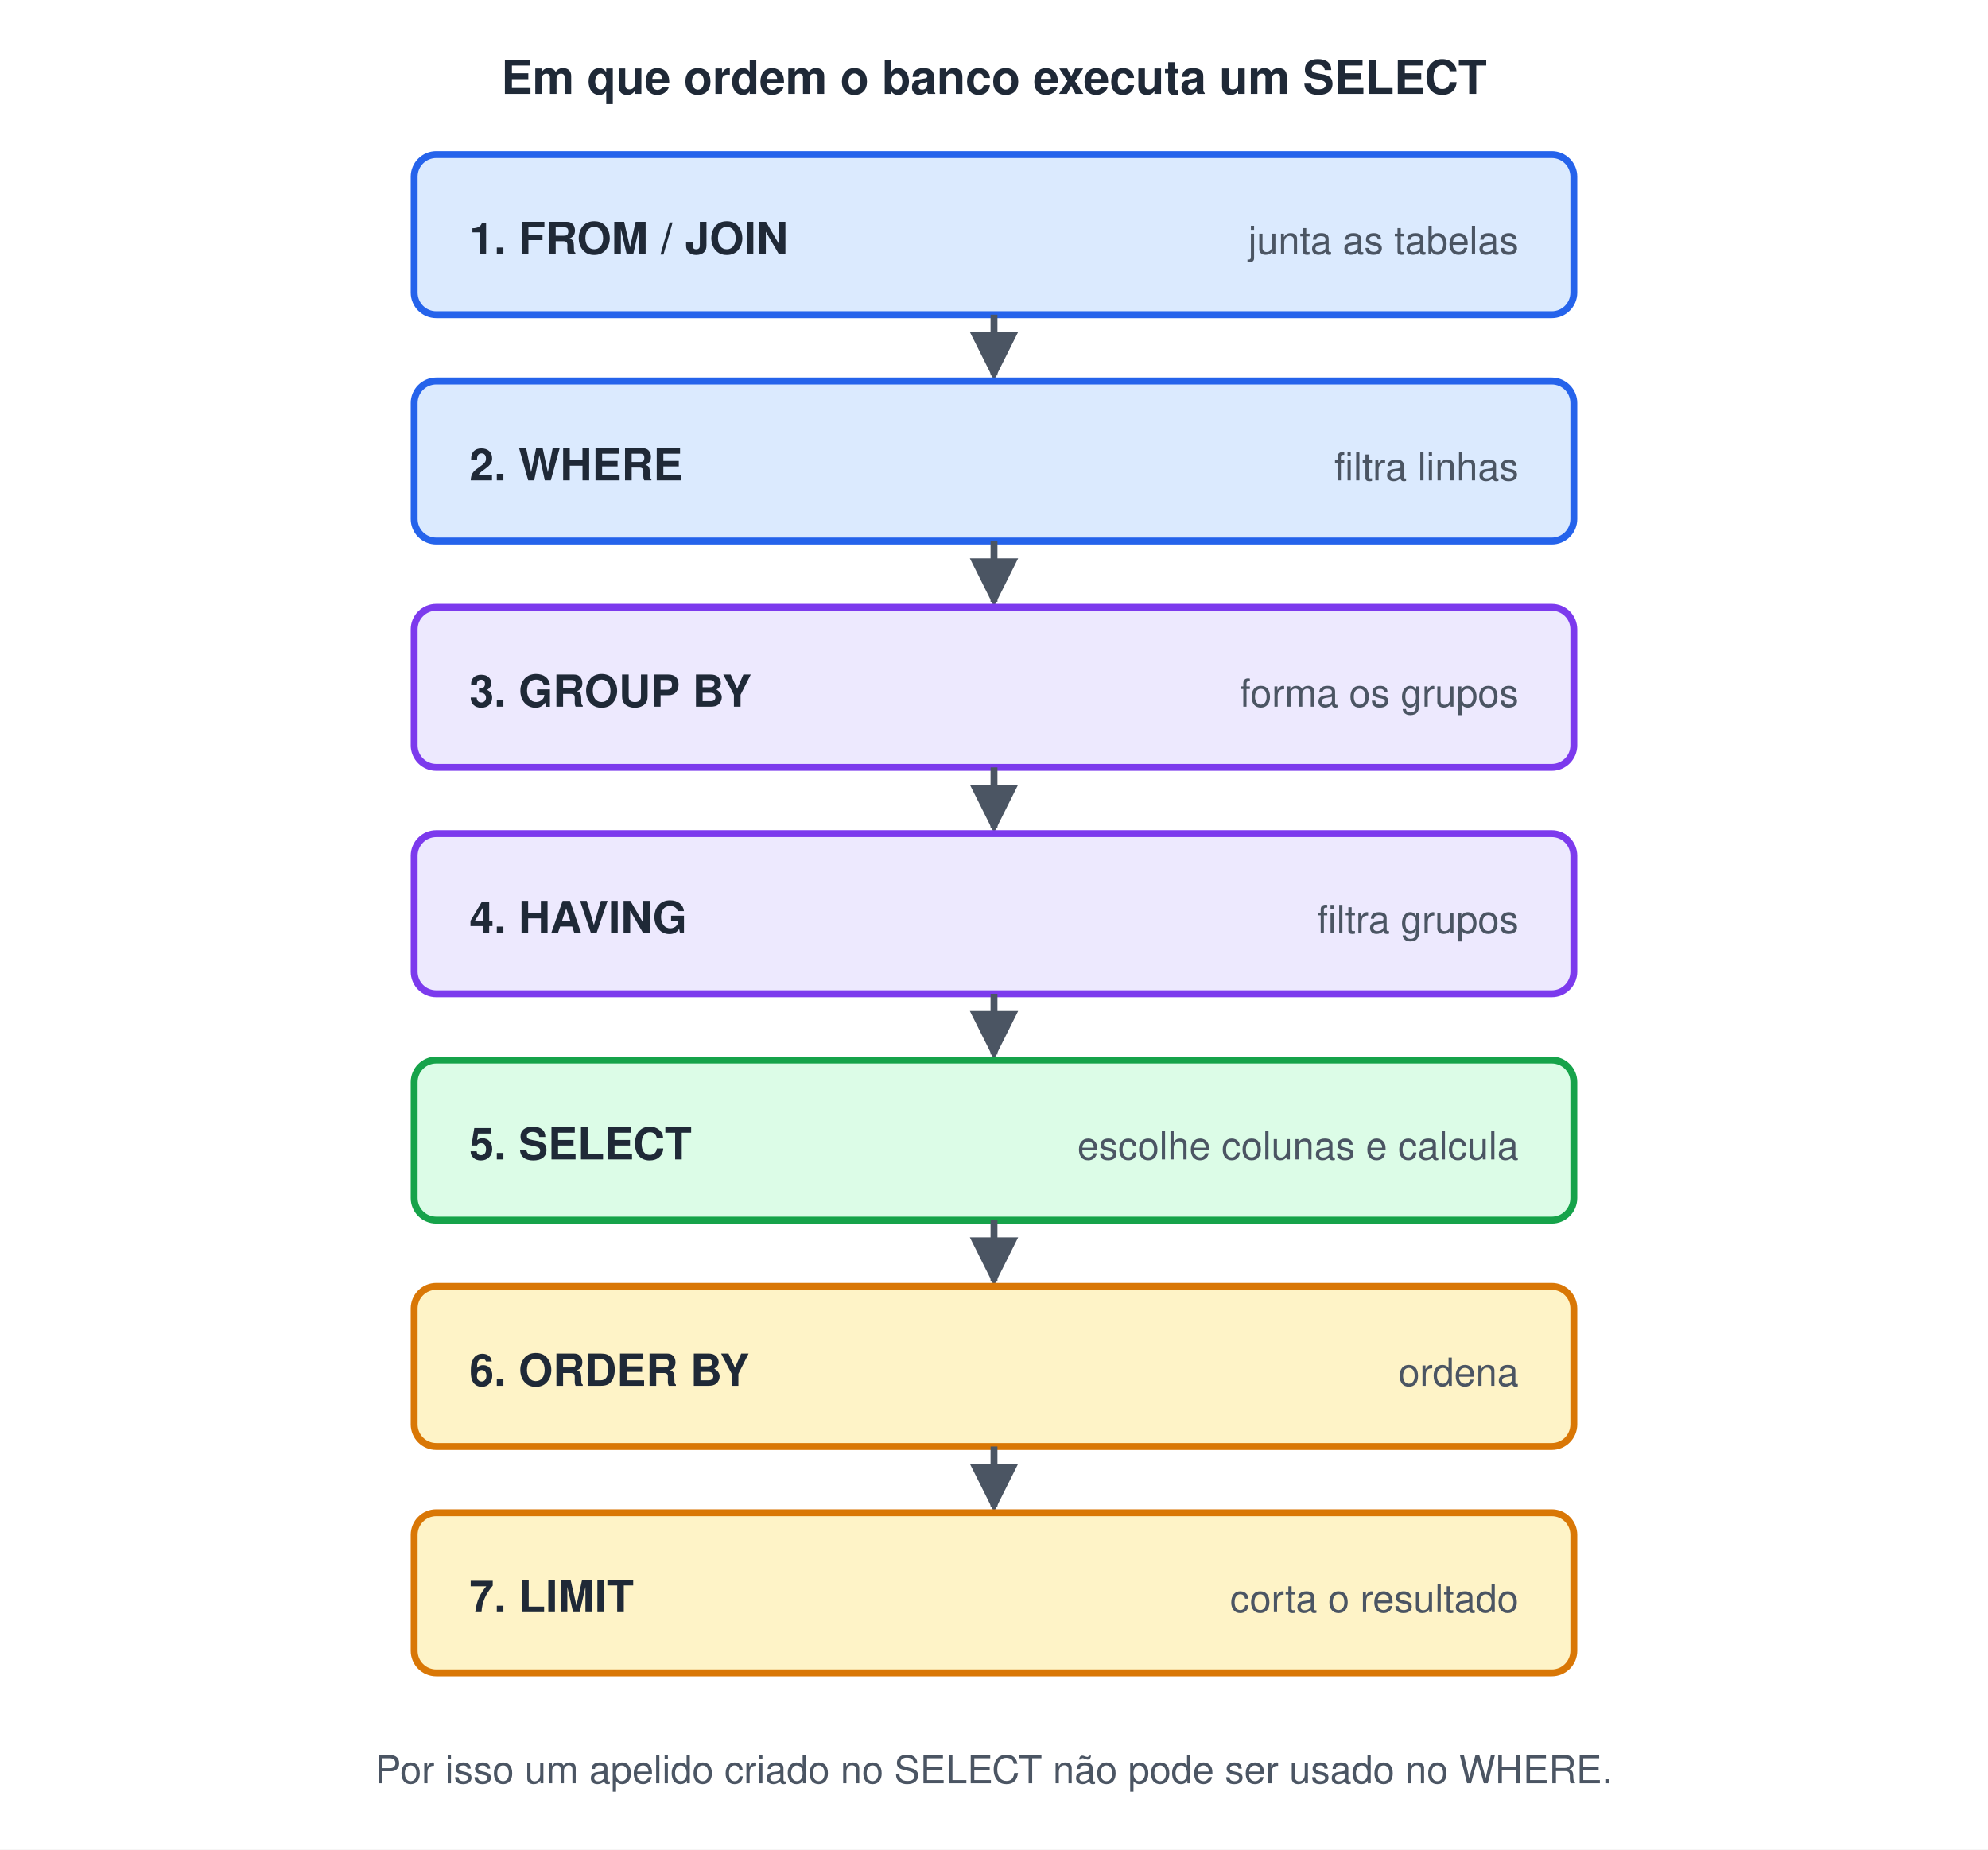
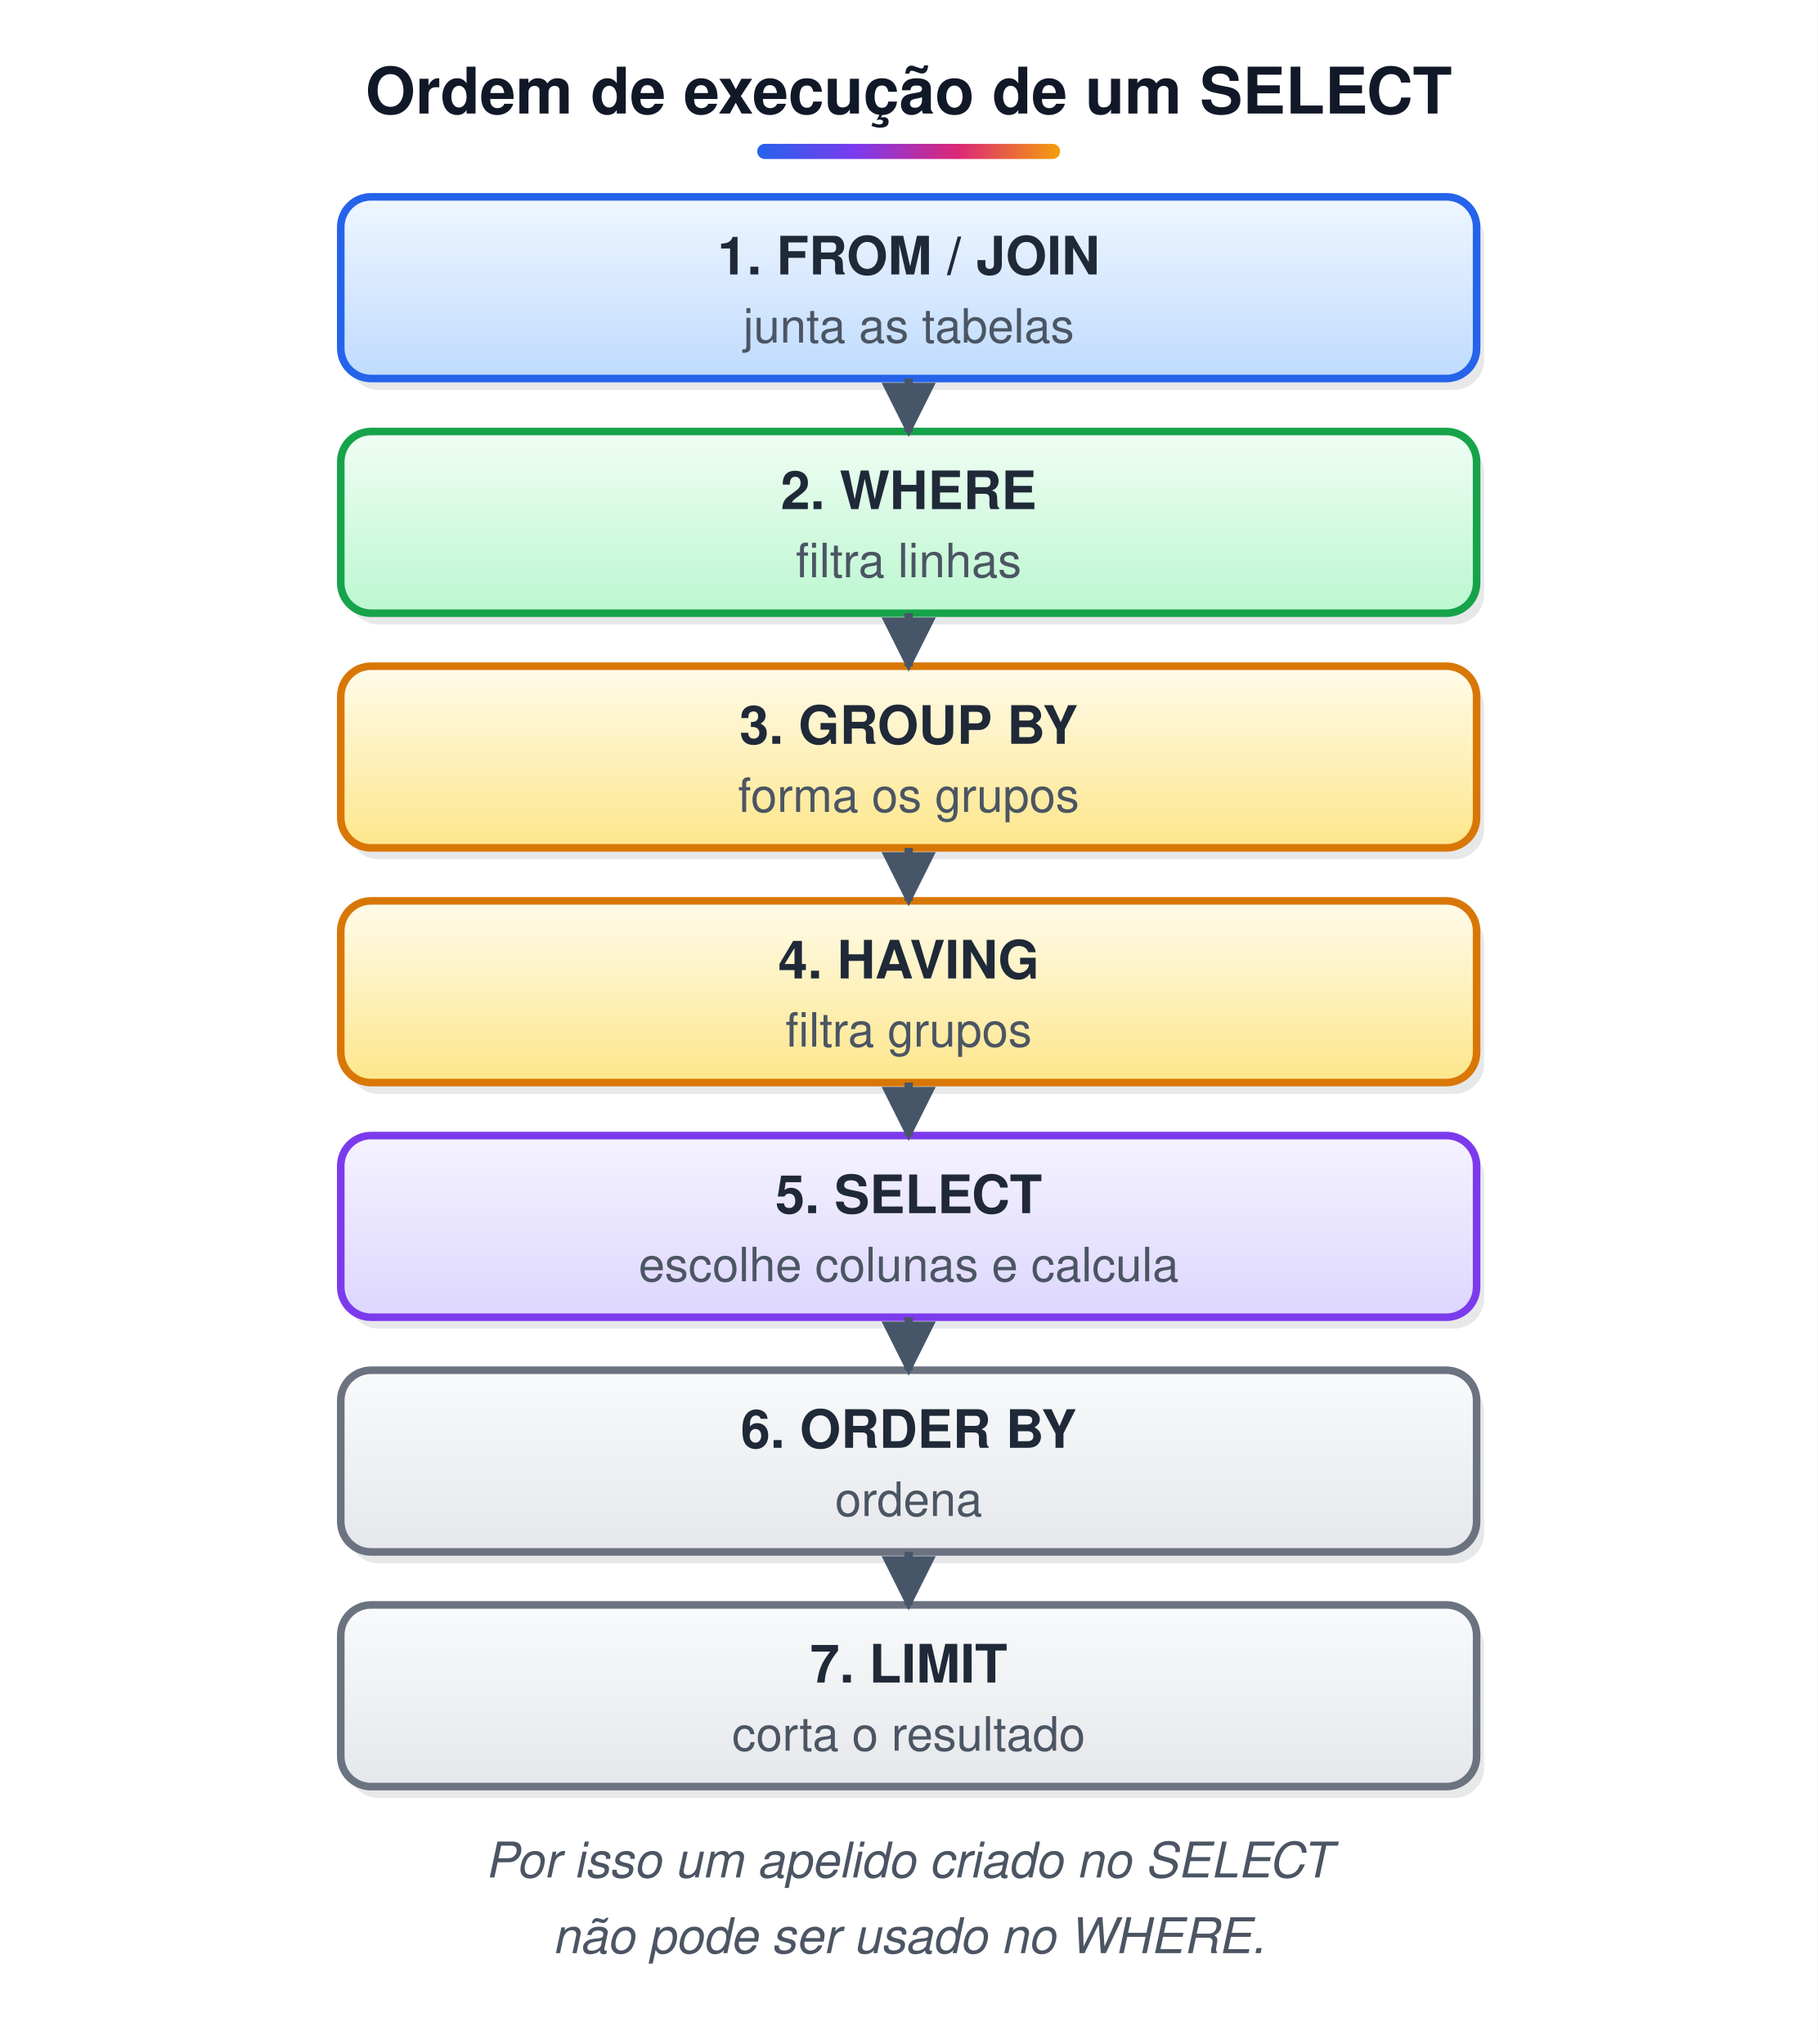
- <svg xmlns="http://www.w3.org/2000/svg" width="720" height="670" viewBox="0 0 720 670">
-   <style>.t{font:bold 17px Helvetica, Arial, sans-serif;fill:#1F2937}.b{font:bold 16px Helvetica, Arial, sans-serif;fill:#1F2937}.n{font:15px Helvetica, Arial, sans-serif;fill:#1F2937}.s{font:14px Helvetica, Arial, sans-serif;fill:#4B5563}.c{font:15px Menlo, Consolas, monospace;fill:#1F2937}.r{font:bold 15px Helvetica, Arial, sans-serif;fill:#4B5563}.l{stroke:#4B5563;stroke-width:2.5;fill:none}</style>
+ <svg xmlns="http://www.w3.org/2000/svg" width="480" height="540" viewBox="0 0 480 540">
+   <style>text{white-space:pre;font-family:Helvetica,Arial,sans-serif;font-size:14px;fill:#1F2937}.t{font-size:17px;font-weight:bold;fill:#111827}.b{font-weight:bold}.m{font-family:Menlo,Consolas,monospace;font-size:13px}.s{font-size:12.5px;fill:#4B5563}.n{font-size:13px;font-style:italic;fill:#4B5563}.c{text-anchor:middle}.r{text-anchor:end}.w{fill:#fff}.xB{fill:url(#gB);stroke:#2563EB}.hB{fill:#2563EB;stroke:#2563EB}.fB{fill:#2563EB}.xG{fill:url(#gG);stroke:#16A34A}.hG{fill:#16A34A;stroke:#16A34A}.fG{fill:#16A34A}.xO{fill:url(#gO);stroke:#D97706}.hO{fill:#D97706;stroke:#D97706}.fO{fill:#D97706}.xP{fill:url(#gP);stroke:#7C3AED}.hP{fill:#7C3AED;stroke:#7C3AED}.fP{fill:#7C3AED}.xR{fill:url(#gR);stroke:#DC2626}.hR{fill:#DC2626;stroke:#DC2626}.fR{fill:#DC2626}.xY{fill:url(#gY);stroke:#6B7280}.hY{fill:#6B7280;stroke:#6B7280}.fY{fill:#6B7280}.xT{fill:url(#gT);stroke:#0D9488}.hT{fill:#0D9488;stroke:#0D9488}.fT{fill:#0D9488}.xK{fill:url(#gK);stroke:#DB2777}.hK{fill:#DB2777;stroke:#DB2777}.fK{fill:#DB2777}.xW{fill:url(#gW);stroke:#9CA3AF}.hW{fill:#9CA3AF;stroke:#9CA3AF}.fW{fill:#9CA3AF}.xZ{fill:url(#gZ);stroke:#DDD6FE}.hZ{fill:#DDD6FE;stroke:#DDD6FE}.fZ{fill:#DDD6FE}.xV{fill:url(#gV);stroke:#E5E7EB}.hV{fill:#E5E7EB;stroke:#E5E7EB}.fV{fill:#E5E7EB}rect,ellipse,polygon,circle{stroke-width:2}.l{stroke:#475569;stroke-width:2.2;fill:none}.d{stroke-dasharray:6 4}.sh{fill:#0F172A;opacity:.10;stroke:none}</style>
  <defs>
-     <marker id="a" viewBox="0 0 10 10" refX="9" refY="5" markerWidth="7" markerHeight="7" orient="auto">
-       <path d="M0,0L10,5L0,10z" fill="#4B5563" />
+     <linearGradient id="gB" x1="0" y1="0" x2="0" y2="1">
+       <stop offset="0" stop-color="#EFF6FF" />
+       <stop offset="1" stop-color="#BFDBFE" />
+     </linearGradient>
+     <linearGradient id="gG" x1="0" y1="0" x2="0" y2="1">
+       <stop offset="0" stop-color="#F0FDF4" />
+       <stop offset="1" stop-color="#BBF7D0" />
+     </linearGradient>
+     <linearGradient id="gO" x1="0" y1="0" x2="0" y2="1">
+       <stop offset="0" stop-color="#FFFBEB" />
+       <stop offset="1" stop-color="#FDE68A" />
+     </linearGradient>
+     <linearGradient id="gP" x1="0" y1="0" x2="0" y2="1">
+       <stop offset="0" stop-color="#F5F3FF" />
+       <stop offset="1" stop-color="#DDD6FE" />
+     </linearGradient>
+     <linearGradient id="gR" x1="0" y1="0" x2="0" y2="1">
+       <stop offset="0" stop-color="#FEF2F2" />
+       <stop offset="1" stop-color="#FECACA" />
+     </linearGradient>
+     <linearGradient id="gY" x1="0" y1="0" x2="0" y2="1">
+       <stop offset="0" stop-color="#F9FAFB" />
+       <stop offset="1" stop-color="#E5E7EB" />
+     </linearGradient>
+     <linearGradient id="gT" x1="0" y1="0" x2="0" y2="1">
+       <stop offset="0" stop-color="#F0FDFA" />
+       <stop offset="1" stop-color="#99F6E4" />
+     </linearGradient>
+     <linearGradient id="gK" x1="0" y1="0" x2="0" y2="1">
+       <stop offset="0" stop-color="#FDF2F8" />
+       <stop offset="1" stop-color="#FBCFE8" />
+     </linearGradient>
+     <linearGradient id="gW" x1="0" y1="0" x2="0" y2="1">
+       <stop offset="0" stop-color="#FFFFFF" />
+       <stop offset="1" stop-color="#FFFFFF" />
+     </linearGradient>
+     <linearGradient id="gZ" x1="0" y1="0" x2="0" y2="1">
+       <stop offset="0" stop-color="#F5F3FF" />
+       <stop offset="1" stop-color="#F5F3FF" />
+     </linearGradient>
+     <linearGradient id="gV" x1="0" y1="0" x2="0" y2="1">
+       <stop offset="0" stop-color="#FFFFFF" />
+       <stop offset="1" stop-color="#FFFFFF" />
+     </linearGradient>
+     <linearGradient id="gT0" x1="0" y1="0" x2="1" y2="0">
+       <stop offset="0" stop-color="#2563EB" />
+       <stop offset=".33" stop-color="#7C3AED" />
+       <stop offset=".66" stop-color="#DB2777" />
+       <stop offset="1" stop-color="#F59E0B" />
+     </linearGradient>
+     <marker id="a" viewBox="0 0 10 10" refX="9" refY="5" markerWidth="6.5" markerHeight="6.5" orient="auto-start-reverse">
+       <path d="M0,0L10,5L0,10z" fill="#475569" />
    </marker>
  </defs>
  <rect width="100%" height="100%" fill="#fff" />
-   <text x="360" y="34" class="t" text-anchor="middle">Em que ordem o banco executa um SELECT</text>
-   <rect x="150" y="56" width="420" height="58" rx="8" fill="#DBEAFE" stroke="#2563EB" stroke-width="2.5" />
-   <text x="170" y="92" class="b" text-anchor="start">1. FROM / JOIN</text>
-   <text x="550" y="92" class="s" text-anchor="end">junta as tabelas</text>
-   <path d="M360,114V136" class="l" marker-end="url(#a)" />
-   <rect x="150" y="138" width="420" height="58" rx="8" fill="#DBEAFE" stroke="#2563EB" stroke-width="2.5" />
-   <text x="170" y="174" class="b" text-anchor="start">2. WHERE</text>
-   <text x="550" y="174" class="s" text-anchor="end">filtra linhas</text>
-   <path d="M360,196V218" class="l" marker-end="url(#a)" />
-   <rect x="150" y="220" width="420" height="58" rx="8" fill="#EDE9FE" stroke="#7C3AED" stroke-width="2.5" />
-   <text x="170" y="256" class="b" text-anchor="start">3. GROUP BY</text>
-   <text x="550" y="256" class="s" text-anchor="end">forma os grupos</text>
-   <path d="M360,278V300" class="l" marker-end="url(#a)" />
-   <rect x="150" y="302" width="420" height="58" rx="8" fill="#EDE9FE" stroke="#7C3AED" stroke-width="2.5" />
-   <text x="170" y="338" class="b" text-anchor="start">4. HAVING</text>
-   <text x="550" y="338" class="s" text-anchor="end">filtra grupos</text>
-   <path d="M360,360V382" class="l" marker-end="url(#a)" />
-   <rect x="150" y="384" width="420" height="58" rx="8" fill="#DCFCE7" stroke="#16A34A" stroke-width="2.5" />
-   <text x="170" y="420" class="b" text-anchor="start">5. SELECT</text>
-   <text x="550" y="420" class="s" text-anchor="end">escolhe colunas e calcula</text>
-   <path d="M360,442V464" class="l" marker-end="url(#a)" />
-   <rect x="150" y="466" width="420" height="58" rx="8" fill="#FEF3C7" stroke="#D97706" stroke-width="2.5" />
-   <text x="170" y="502" class="b" text-anchor="start">6. ORDER BY</text>
-   <text x="550" y="502" class="s" text-anchor="end">ordena</text>
-   <path d="M360,524V546" class="l" marker-end="url(#a)" />
-   <rect x="150" y="548" width="420" height="58" rx="8" fill="#FEF3C7" stroke="#D97706" stroke-width="2.5" />
-   <text x="170" y="584" class="b" text-anchor="start">7. LIMIT</text>
-   <text x="550" y="584" class="s" text-anchor="end">corta o resultado</text>
-   <text x="360" y="646" class="s" text-anchor="middle">Por isso um apelido criado no SELECT não pode ser usado no WHERE.</text>
+   <text x="240.0" y="30" class="t c">Ordem de execução de um SELECT</text>
+   <rect x="200.0" y="38" width="80" height="4" rx="2" fill="url(#gT0)" />
+   <rect x="92" y="55" width="300" height="48" rx="8" class="sh" />
+   <rect x="90" y="52" width="300" height="48" rx="8" class="xB" />
+   <text x="240.0" y="72.5" class="b c">1. FROM / JOIN</text>
+   <text x="240.0" y="90.5" class="s c">junta as tabelas</text>
+   <rect x="92" y="117" width="300" height="48" rx="8" class="sh" />
+   <rect x="90" y="114" width="300" height="48" rx="8" class="xG" />
+   <text x="240.0" y="134.5" class="b c">2. WHERE</text>
+   <text x="240.0" y="152.5" class="s c">filtra linhas</text>
+   <path d="M240.0,100 L240.0,114" class="l" marker-end="url(#a)" />
+   <rect x="92" y="179" width="300" height="48" rx="8" class="sh" />
+   <rect x="90" y="176" width="300" height="48" rx="8" class="xO" />
+   <text x="240.0" y="196.5" class="b c">3. GROUP BY</text>
+   <text x="240.0" y="214.5" class="s c">forma os grupos</text>
+   <path d="M240.0,162 L240.0,176" class="l" marker-end="url(#a)" />
+   <rect x="92" y="241" width="300" height="48" rx="8" class="sh" />
+   <rect x="90" y="238" width="300" height="48" rx="8" class="xO" />
+   <text x="240.0" y="258.5" class="b c">4. HAVING</text>
+   <text x="240.0" y="276.5" class="s c">filtra grupos</text>
+   <path d="M240.0,224 L240.0,238" class="l" marker-end="url(#a)" />
+   <rect x="92" y="303" width="300" height="48" rx="8" class="sh" />
+   <rect x="90" y="300" width="300" height="48" rx="8" class="xP" />
+   <text x="240.0" y="320.5" class="b c">5. SELECT</text>
+   <text x="240.0" y="338.5" class="s c">escolhe colunas e calcula</text>
+   <path d="M240.0,286 L240.0,300" class="l" marker-end="url(#a)" />
+   <rect x="92" y="365" width="300" height="48" rx="8" class="sh" />
+   <rect x="90" y="362" width="300" height="48" rx="8" class="xY" />
+   <text x="240.0" y="382.5" class="b c">6. ORDER BY</text>
+   <text x="240.0" y="400.5" class="s c">ordena</text>
+   <path d="M240.0,348 L240.0,362" class="l" marker-end="url(#a)" />
+   <rect x="92" y="427" width="300" height="48" rx="8" class="sh" />
+   <rect x="90" y="424" width="300" height="48" rx="8" class="xY" />
+   <text x="240.0" y="444.5" class="b c">7. LIMIT</text>
+   <text x="240.0" y="462.5" class="s c">corta o resultado</text>
+   <path d="M240.0,410 L240.0,424" class="l" marker-end="url(#a)" />
+   <text x="240.0" y="496" class="n c">Por isso um apelido criado no SELECT</text>
+   <text x="240.0" y="516" class="n c">não pode ser usado no WHERE.</text>
</svg>
